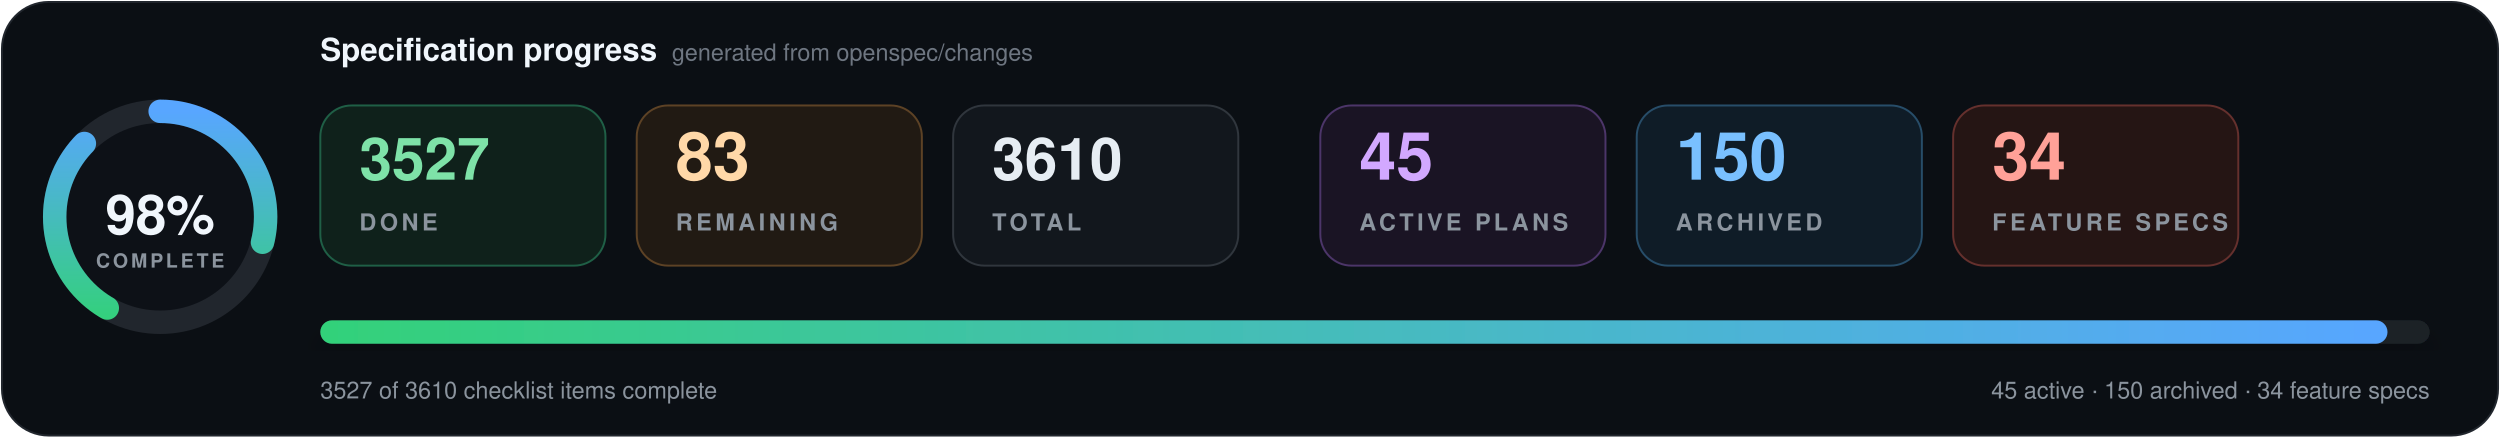
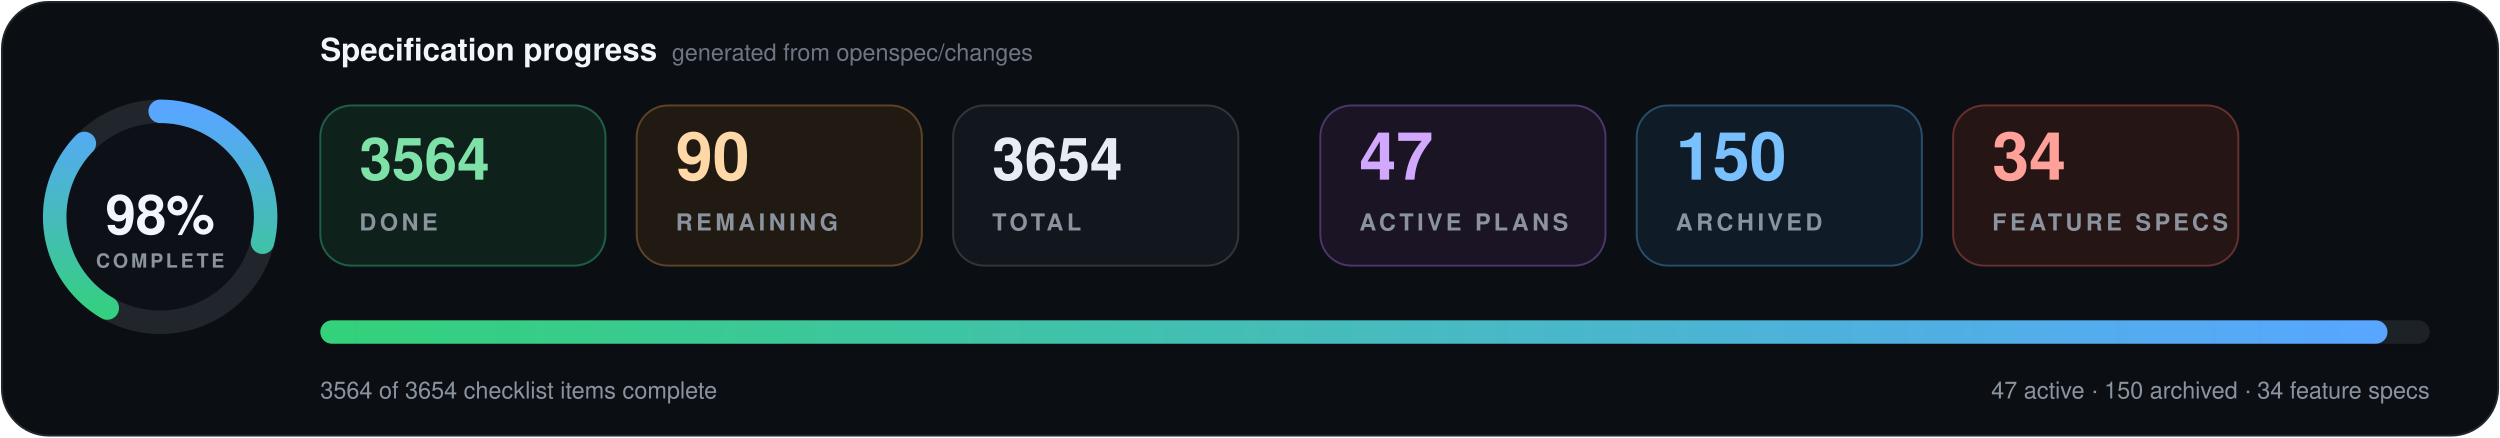
- <svg xmlns="http://www.w3.org/2000/svg" data-cache-version="1791396992" width="1280" height="224" viewBox="0 0 1280 224" role="img" aria-labelledby="title description" font-family="system-ui, -apple-system, BlinkMacSystemFont, 'Segoe UI', Helvetica, Arial, sans-serif" font-variant-numeric="tabular-nums">
+ <svg xmlns="http://www.w3.org/2000/svg" data-cache-version="1791397021" width="1280" height="224" viewBox="0 0 1280 224" role="img" aria-labelledby="title description" font-family="system-ui, -apple-system, BlinkMacSystemFont, 'Segoe UI', Helvetica, Arial, sans-serif" font-variant-numeric="tabular-nums">
  <defs>
    <linearGradient id="progress" x1="0" x2="1">
      <stop offset="0" stop-color="#33d17a" />
      <stop offset="1" stop-color="#58a6ff" />
    </linearGradient>
    <filter id="shadow" x="-10%" y="-20%" width="120%" height="150%">
      <feDropShadow dx="0" dy="7" stdDeviation="9" flood-color="#000" flood-opacity=".28" />
    </filter>
  </defs>
  <rect x="1" y="1" width="1278" height="222" rx="24" fill="#0b0f14" stroke="#21262d" />
  <g transform="translate(82 111)">
    <circle r="54" fill="#0d1117" stroke="#21262d" stroke-width="12" />
    <circle r="54" fill="none" stroke="url(#progress)" stroke-width="12" stroke-linecap="round" pathLength="100" stroke-dasharray="98 100" transform="rotate(-90)" />
    <text y="-1" text-anchor="middle" dominant-baseline="middle" fill="#f0f6fc" font-size="28" font-weight="800">98%</text>
    <text y="26" text-anchor="middle" fill="#8b949e" font-size="10" font-weight="700" letter-spacing="1.5">COMPLETE</text>
  </g>
  <text x="164" y="31" fill="#f0f6fc" font-size="16" font-weight="750">Specification progress</text>
  <text x="344" y="31" fill="#6e7681" font-size="12">generated from openspec/changes</text>
  <g transform="translate(164 54)">
    <rect width="146" height="82" rx="16" fill="#0f211b" stroke="#1f5f46" />
-     <text x="20" y="38" fill="#7ee2a8" font-size="30" font-weight="750">3527</text>
+     <text x="20" y="38" fill="#7ee2a8" font-size="30" font-weight="750">3564</text>
    <text x="20" y="64" fill="#8b949e" font-size="12" font-weight="700" letter-spacing="1.8">DONE</text>
  </g>
  <g transform="translate(326 54)">
    <rect width="146" height="82" rx="16" fill="#211a13" stroke="#5d4225" />
-     <text x="20" y="38" fill="#ffd8a8" font-size="34" font-weight="750">83</text>
+     <text x="20" y="38" fill="#ffd8a8" font-size="34" font-weight="750">90</text>
    <text x="20" y="64" fill="#8b949e" font-size="12" font-weight="700" letter-spacing="1.8">REMAINING</text>
  </g>
  <g transform="translate(488 54)">
    <rect width="146" height="82" rx="16" fill="#12171d" stroke="#30363d" />
-     <text x="20" y="38" fill="#e6edf3" font-size="30" font-weight="750">3610</text>
+     <text x="20" y="38" fill="#e6edf3" font-size="30" font-weight="750">3654</text>
    <text x="20" y="64" fill="#8b949e" font-size="12" font-weight="700" letter-spacing="1.8">TOTAL</text>
  </g>
  <g transform="translate(676 54)">
    <rect width="146" height="82" rx="16" fill="#1a1424" stroke="#4c3569" />
-     <text x="20" y="38" fill="#d2a8ff" font-size="34" font-weight="750">45</text>
+     <text x="20" y="38" fill="#d2a8ff" font-size="34" font-weight="750">47</text>
    <text x="20" y="64" fill="#8b949e" font-size="12" font-weight="700" letter-spacing="1.8">ACTIVE PLANS</text>
  </g>
  <g transform="translate(838 54)">
    <rect width="146" height="82" rx="16" fill="#0f1c27" stroke="#274d69" />
    <text x="20" y="38" fill="#79c0ff" font-size="34" font-weight="750">150</text>
    <text x="20" y="64" fill="#8b949e" font-size="12" font-weight="700" letter-spacing="1.8">ARCHIVED</text>
  </g>
  <g transform="translate(1000 54)">
    <rect width="146" height="82" rx="16" fill="#251514" stroke="#65302d" />
    <text x="20" y="38" fill="#ffa198" font-size="34" font-weight="750">34</text>
    <text x="20" y="64" fill="#8b949e" font-size="12" font-weight="700" letter-spacing="1.8">FEATURE SPECS</text>
  </g>
  <g filter="url(#shadow)">
    <rect x="164" y="164" width="1080" height="12" rx="6" fill="#1b2128" />
    <rect x="164" y="164" width="1058.4" height="12" rx="6" fill="url(#progress)" />
  </g>
-   <text x="164" y="204" fill="#8b949e" font-size="12">3527 of 3610 checklist items complete</text>
-   <text x="1244" y="204" text-anchor="end" fill="#8b949e" font-size="12">45 active · 150 archived · 34 feature specs</text>
+   <text x="164" y="204" fill="#8b949e" font-size="12">3564 of 3654 checklist items complete</text>
+   <text x="1244" y="204" text-anchor="end" fill="#8b949e" font-size="12">47 active · 150 archived · 34 feature specs</text>
</svg>
